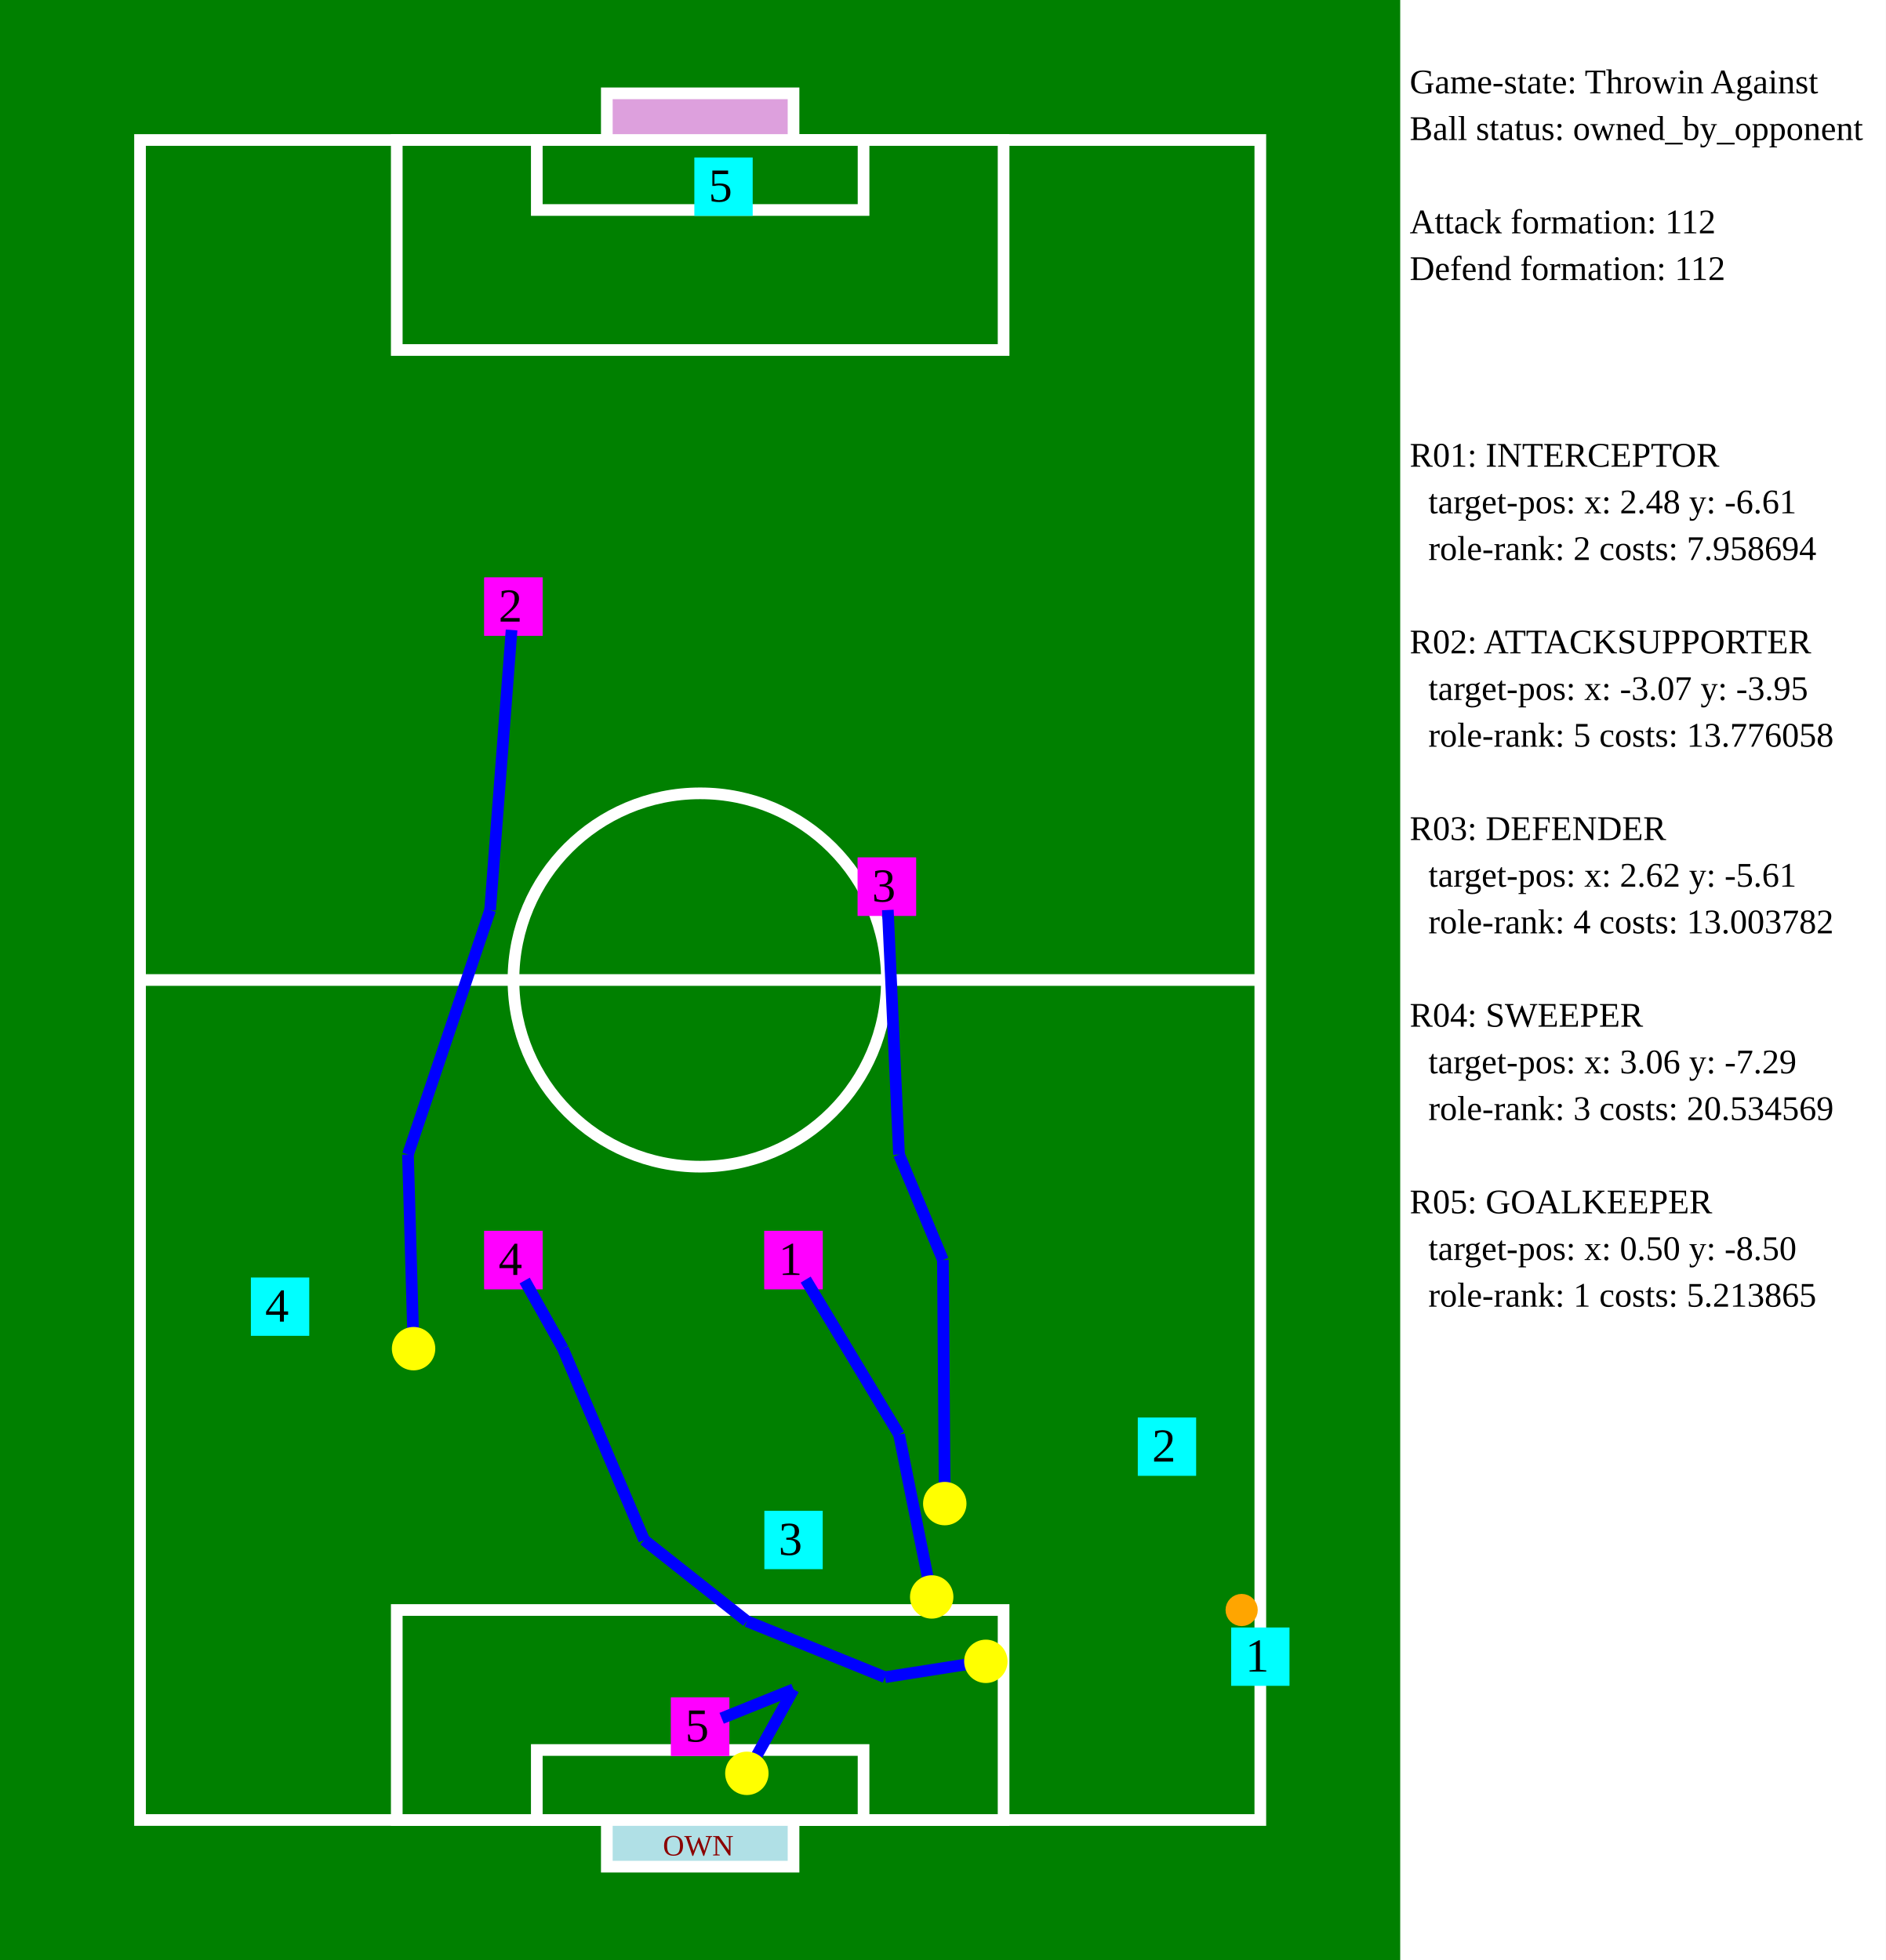
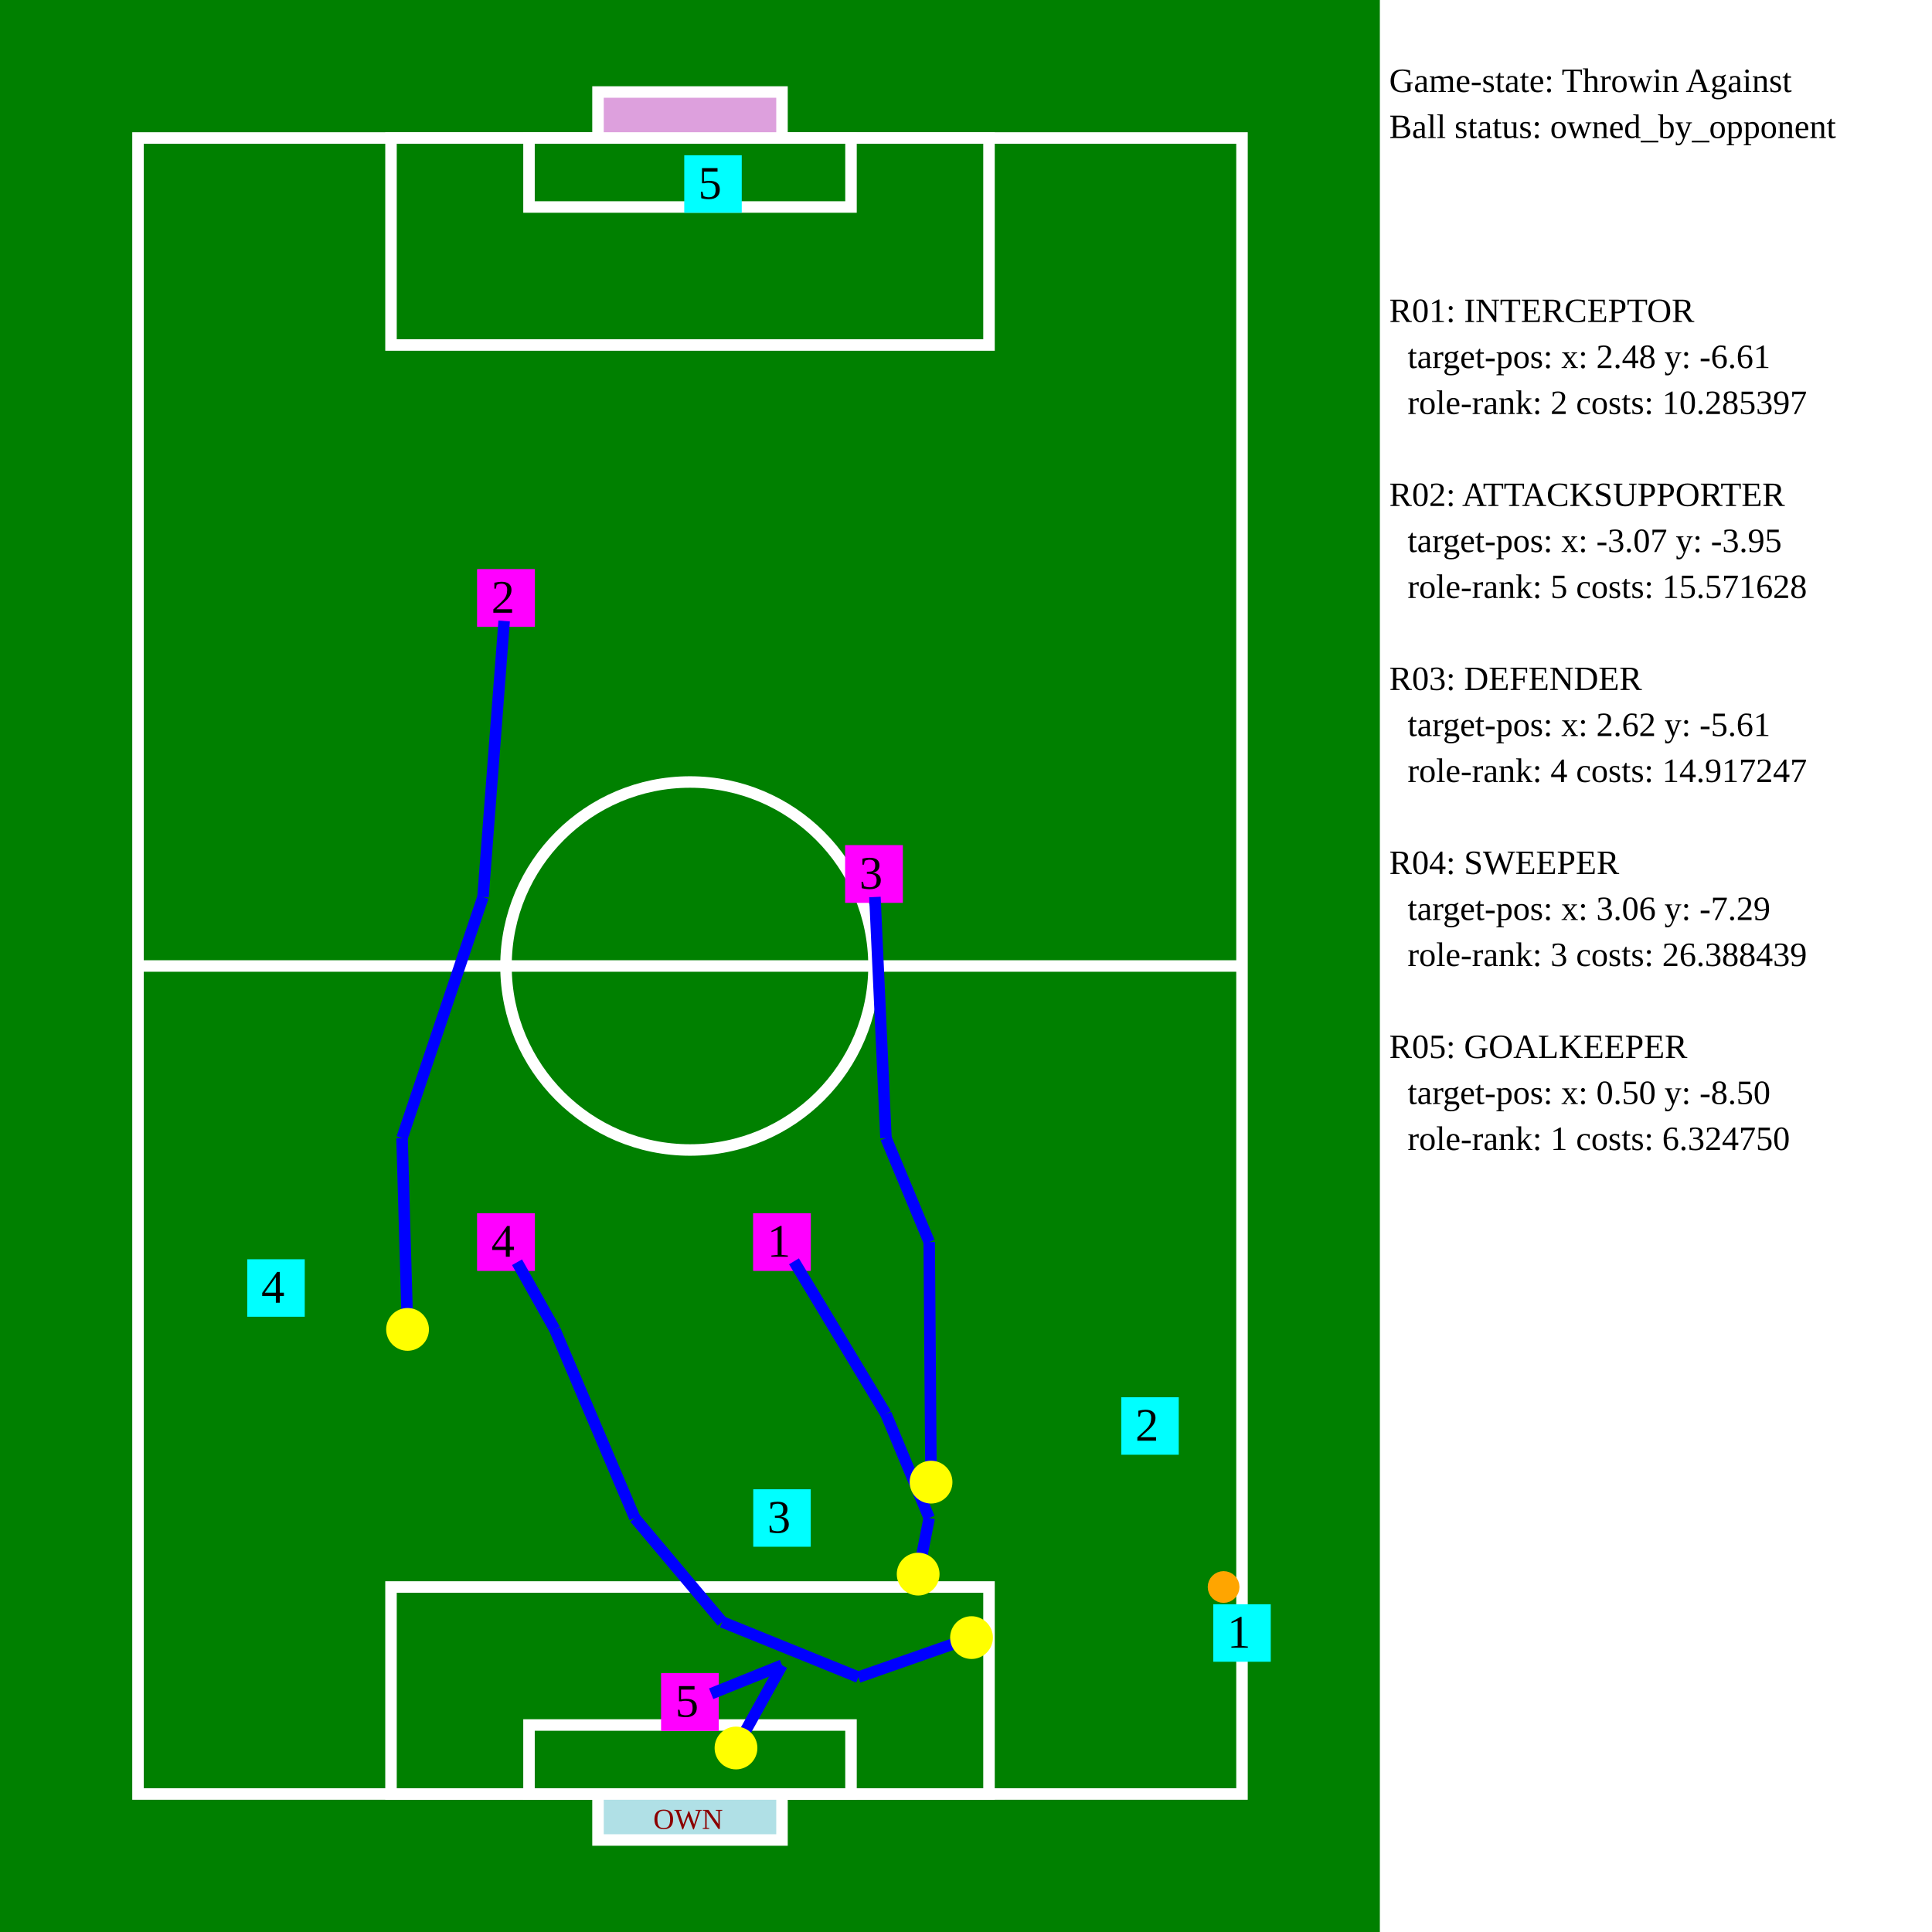
- <svg xmlns="http://www.w3.org/2000/svg" width="20.20cm" height="21.00cm" version="1.1">
+ <svg xmlns="http://www.w3.org/2000/svg" width="21.00cm" height="21.00cm" version="1.1">
  <rect x="0cm" y="0cm" width="15.00cm" height="21.00cm" fill="green" stroke-width="0.02cm" />
-   <rect x="15.00cm" y="0cm" width="5.20cm" height="21.00cm" fill="white" stroke-width="0.02cm" />
+   <rect x="15.00cm" y="0cm" width="6.00cm" height="21.00cm" fill="white" stroke-width="0.02cm" />
  <text x="15.10cm" y="1.00cm" font-size="14" font-weight-absolute="bold" fill="black">Game-state: Throwin Against</text>
  <text x="15.10cm" y="1.50cm" font-size="14" font-weight-absolute="bold" fill="black">Ball status: owned_by_opponent</text>
-   <text x="15.10cm" y="2.50cm" font-size="14" font-weight-absolute="bold" fill="black">Attack formation: 112</text>
-   <text x="15.10cm" y="3.00cm" font-size="14" font-weight-absolute="bold" fill="black">Defend formation: 112</text>
-   <text x="15.10cm" y="5.00cm" font-size="14" font-weight-absolute="bold" fill="black">R01: INTERCEPTOR</text>
-   <text x="15.30cm" y="5.50cm" font-size="14" font-weight-absolute="bold" fill="black">target-pos: x: 2.48 y: -6.61</text>
-   <text x="15.30cm" y="6.00cm" font-size="14" font-weight-absolute="bold" fill="black">role-rank: 2 costs: 7.958694</text>
-   <text x="15.10cm" y="7.00cm" font-size="14" font-weight-absolute="bold" fill="black">R02: ATTACKSUPPORTER</text>
-   <text x="15.30cm" y="7.50cm" font-size="14" font-weight-absolute="bold" fill="black">target-pos: x: -3.07 y: -3.95</text>
-   <text x="15.30cm" y="8.00cm" font-size="14" font-weight-absolute="bold" fill="black">role-rank: 5 costs: 13.776058</text>
-   <text x="15.10cm" y="9.00cm" font-size="14" font-weight-absolute="bold" fill="black">R03: DEFENDER</text>
-   <text x="15.30cm" y="9.50cm" font-size="14" font-weight-absolute="bold" fill="black">target-pos: x: 2.62 y: -5.61</text>
-   <text x="15.30cm" y="10.00cm" font-size="14" font-weight-absolute="bold" fill="black">role-rank: 4 costs: 13.003782</text>
-   <text x="15.10cm" y="11.00cm" font-size="14" font-weight-absolute="bold" fill="black">R04: SWEEPER</text>
-   <text x="15.30cm" y="11.50cm" font-size="14" font-weight-absolute="bold" fill="black">target-pos: x: 3.06 y: -7.29</text>
-   <text x="15.30cm" y="12.00cm" font-size="14" font-weight-absolute="bold" fill="black">role-rank: 3 costs: 20.534569</text>
-   <text x="15.10cm" y="13.00cm" font-size="14" font-weight-absolute="bold" fill="black">R05: GOALKEEPER</text>
-   <text x="15.30cm" y="13.50cm" font-size="14" font-weight-absolute="bold" fill="black">target-pos: x: 0.50 y: -8.50</text>
-   <text x="15.30cm" y="14.00cm" font-size="14" font-weight-absolute="bold" fill="black">role-rank: 1 costs: 5.213865</text>
+   <text x="15.10cm" y="3.50cm" font-size="14" font-weight-absolute="bold" fill="black">R01: INTERCEPTOR</text>
+   <text x="15.30cm" y="4.00cm" font-size="14" font-weight-absolute="bold" fill="black">target-pos: x: 2.48 y: -6.61</text>
+   <text x="15.30cm" y="4.50cm" font-size="14" font-weight-absolute="bold" fill="black">role-rank: 2 costs: 10.285397</text>
+   <text x="15.10cm" y="5.50cm" font-size="14" font-weight-absolute="bold" fill="black">R02: ATTACKSUPPORTER</text>
+   <text x="15.30cm" y="6.00cm" font-size="14" font-weight-absolute="bold" fill="black">target-pos: x: -3.07 y: -3.95</text>
+   <text x="15.30cm" y="6.50cm" font-size="14" font-weight-absolute="bold" fill="black">role-rank: 5 costs: 15.571628</text>
+   <text x="15.10cm" y="7.50cm" font-size="14" font-weight-absolute="bold" fill="black">R03: DEFENDER</text>
+   <text x="15.30cm" y="8.00cm" font-size="14" font-weight-absolute="bold" fill="black">target-pos: x: 2.62 y: -5.61</text>
+   <text x="15.30cm" y="8.50cm" font-size="14" font-weight-absolute="bold" fill="black">role-rank: 4 costs: 14.917247</text>
+   <text x="15.10cm" y="9.50cm" font-size="14" font-weight-absolute="bold" fill="black">R04: SWEEPER</text>
+   <text x="15.30cm" y="10.00cm" font-size="14" font-weight-absolute="bold" fill="black">target-pos: x: 3.06 y: -7.29</text>
+   <text x="15.30cm" y="10.50cm" font-size="14" font-weight-absolute="bold" fill="black">role-rank: 3 costs: 26.388439</text>
+   <text x="15.10cm" y="11.50cm" font-size="14" font-weight-absolute="bold" fill="black">R05: GOALKEEPER</text>
+   <text x="15.30cm" y="12.00cm" font-size="14" font-weight-absolute="bold" fill="black">target-pos: x: 0.50 y: -8.50</text>
+   <text x="15.30cm" y="12.50cm" font-size="14" font-weight-absolute="bold" fill="black">role-rank: 1 costs: 6.324750</text>
  <rect x="1.50cm" y="1.50cm" width="12.00cm" height="18.00cm" fill="none" stroke="white" stroke-width="0.125cm" />
  <line x1="1.50cm" y1="10.50cm" x2="13.50cm" y2="10.50cm" stroke-width="0.125cm" stroke="white" />
  <circle cx="7.50cm" cy="10.50cm" r="2.00cm" fill="none" stroke="white" stroke-width="0.125cm" />
  <rect x="4.25cm" y="1.50cm" width="6.50cm" height="2.25cm" fill="green" stroke="white" stroke-width="0.125cm" />
  <rect x="4.25cm" y="17.25cm" width="6.50cm" height="2.25cm" fill="green" stroke="white" stroke-width="0.125cm" />
  <rect x="5.75cm" y="1.50cm" width="3.50cm" height="0.75cm" fill="green" stroke="white" stroke-width="0.125cm" />
  <rect x="5.75cm" y="18.75cm" width="3.50cm" height="0.75cm" fill="green" stroke="white" stroke-width="0.125cm" />
  <rect x="6.50cm" y="1.00cm" width="2.00cm" height="0.50cm" fill="plum" stroke="white" stroke-width="0.125cm" />
  <rect x="6.50cm" y="19.50cm" width="2.00cm" height="0.50cm" fill="powderblue" stroke="white" stroke-width="0.125cm" />
  <text x="7.10cm" y="19.88cm" fill="darkred">OWN</text>
  <rect x="13.25cm" y="17.50cm" width="0.50cm" height="0.50cm" fill="cyan" stroke="cyan" stroke-width="0.125cm" />
  <text x="13.34cm" y="17.91cm" font-size="large" font-weight-absolute="bold" fill="black">1</text>
  <rect x="12.25cm" y="15.25cm" width="0.50cm" height="0.50cm" fill="cyan" stroke="cyan" stroke-width="0.125cm" />
  <text x="12.34cm" y="15.66cm" font-size="large" font-weight-absolute="bold" fill="black">2</text>
  <rect x="8.25cm" y="16.25cm" width="0.50cm" height="0.50cm" fill="cyan" stroke="cyan" stroke-width="0.125cm" />
  <text x="8.34cm" y="16.66cm" font-size="large" font-weight-absolute="bold" fill="black">3</text>
  <rect x="2.75cm" y="13.75cm" width="0.50cm" height="0.50cm" fill="cyan" stroke="cyan" stroke-width="0.125cm" />
  <text x="2.84cm" y="14.16cm" font-size="large" font-weight-absolute="bold" fill="black">4</text>
  <rect x="7.50cm" y="1.75cm" width="0.50cm" height="0.50cm" fill="cyan" stroke="cyan" stroke-width="0.125cm" />
  <text x="7.59cm" y="2.16cm" font-size="large" font-weight-absolute="bold" fill="black">5</text>
  <rect x="8.25cm" y="13.25cm" width="0.50cm" height="0.50cm" fill="magenta" stroke="magenta" stroke-width="0.125cm" />
  <rect x="5.25cm" y="6.25cm" width="0.50cm" height="0.50cm" fill="magenta" stroke="magenta" stroke-width="0.125cm" />
  <rect x="9.25cm" y="9.25cm" width="0.50cm" height="0.50cm" fill="magenta" stroke="magenta" stroke-width="0.125cm" />
  <rect x="5.25cm" y="13.25cm" width="0.50cm" height="0.50cm" fill="magenta" stroke="magenta" stroke-width="0.125cm" />
  <rect x="7.25cm" y="18.25cm" width="0.50cm" height="0.50cm" fill="magenta" stroke="magenta" stroke-width="0.125cm" />
  <rect x="8.25cm" y="13.25cm" width="0.50cm" height="0.50cm" fill="magenta" stroke="magenta" stroke-width="0.125cm" />
  <line x1="8.63cm" y1="13.71cm" x2="9.63cm" y2="15.37cm" stroke-width="0.125cm" stroke="blue" />
-   <line x1="9.63cm" y1="15.37cm" x2="9.98cm" y2="17.11cm" stroke-width="0.125cm" stroke="blue" />
+   <line x1="9.63cm" y1="15.37cm" x2="10.10cm" y2="16.50cm" stroke-width="0.125cm" stroke="blue" />
+   <line x1="10.10cm" y1="16.50cm" x2="9.98cm" y2="17.11cm" stroke-width="0.125cm" stroke="blue" />
  <circle cx="9.98cm" cy="17.11cm" r="0.17cm" fill="yellow" stroke="yellow" stroke-width="0.125cm" />
  <rect x="5.25cm" y="6.25cm" width="0.50cm" height="0.50cm" fill="magenta" stroke="magenta" stroke-width="0.125cm" />
  <line x1="5.48cm" y1="6.75cm" x2="5.25cm" y2="9.75cm" stroke-width="0.125cm" stroke="blue" />
  <line x1="5.25cm" y1="9.75cm" x2="4.37cm" y2="12.37cm" stroke-width="0.125cm" stroke="blue" />
  <line x1="4.37cm" y1="12.37cm" x2="4.43cm" y2="14.45cm" stroke-width="0.125cm" stroke="blue" />
  <circle cx="4.43cm" cy="14.45cm" r="0.17cm" fill="yellow" stroke="yellow" stroke-width="0.125cm" />
  <rect x="9.25cm" y="9.25cm" width="0.50cm" height="0.50cm" fill="magenta" stroke="magenta" stroke-width="0.125cm" />
  <line x1="9.51cm" y1="9.75cm" x2="9.63cm" y2="12.37cm" stroke-width="0.125cm" stroke="blue" />
  <line x1="9.63cm" y1="12.37cm" x2="10.10cm" y2="13.50cm" stroke-width="0.125cm" stroke="blue" />
  <line x1="10.10cm" y1="13.50cm" x2="10.12cm" y2="16.11cm" stroke-width="0.125cm" stroke="blue" />
  <circle cx="10.12cm" cy="16.11cm" r="0.17cm" fill="yellow" stroke="yellow" stroke-width="0.125cm" />
  <rect x="5.25cm" y="13.25cm" width="0.50cm" height="0.50cm" fill="magenta" stroke="magenta" stroke-width="0.125cm" />
  <line x1="5.62cm" y1="13.72cm" x2="6.03cm" y2="14.45cm" stroke-width="0.125cm" stroke="blue" />
  <line x1="6.03cm" y1="14.45cm" x2="6.90cm" y2="16.50cm" stroke-width="0.125cm" stroke="blue" />
-   <line x1="6.90cm" y1="16.50cm" x2="8.00cm" y2="17.37cm" stroke-width="0.125cm" stroke="blue" />
-   <line x1="8.00cm" y1="17.37cm" x2="9.48cm" y2="17.97cm" stroke-width="0.125cm" stroke="blue" />
-   <line x1="9.48cm" y1="17.97cm" x2="10.56cm" y2="17.80cm" stroke-width="0.125cm" stroke="blue" />
+   <line x1="6.90cm" y1="16.50cm" x2="7.85cm" y2="17.63cm" stroke-width="0.125cm" stroke="blue" />
+   <line x1="7.85cm" y1="17.63cm" x2="9.33cm" y2="18.23cm" stroke-width="0.125cm" stroke="blue" />
+   <line x1="9.33cm" y1="18.23cm" x2="10.56cm" y2="17.80cm" stroke-width="0.125cm" stroke="blue" />
  <circle cx="10.56cm" cy="17.80cm" r="0.17cm" fill="yellow" stroke="yellow" stroke-width="0.125cm" />
  <rect x="7.25cm" y="18.25cm" width="0.50cm" height="0.50cm" fill="magenta" stroke="magenta" stroke-width="0.125cm" />
  <line x1="7.73cm" y1="18.41cm" x2="8.50cm" y2="18.10cm" stroke-width="0.125cm" stroke="blue" />
  <line x1="8.50cm" y1="18.10cm" x2="8.00cm" y2="19.00cm" stroke-width="0.125cm" stroke="blue" />
  <circle cx="8.00cm" cy="19.00cm" r="0.17cm" fill="yellow" stroke="yellow" stroke-width="0.125cm" />
  <text x="8.34cm" y="13.66cm" font-size="large" font-weight-absolute="bold" fill="black">1</text>
  <text x="5.34cm" y="6.66cm" font-size="large" font-weight-absolute="bold" fill="black">2</text>
  <text x="9.34cm" y="9.66cm" font-size="large" font-weight-absolute="bold" fill="black">3</text>
  <text x="5.34cm" y="13.66cm" font-size="large" font-weight-absolute="bold" fill="black">4</text>
  <text x="7.34cm" y="18.66cm" font-size="large" font-weight-absolute="bold" fill="black">5</text>
  <circle cx="13.30cm" cy="17.25cm" r="0.11cm" fill="orange" stroke="orange" stroke-width="0.125cm" />
</svg>
